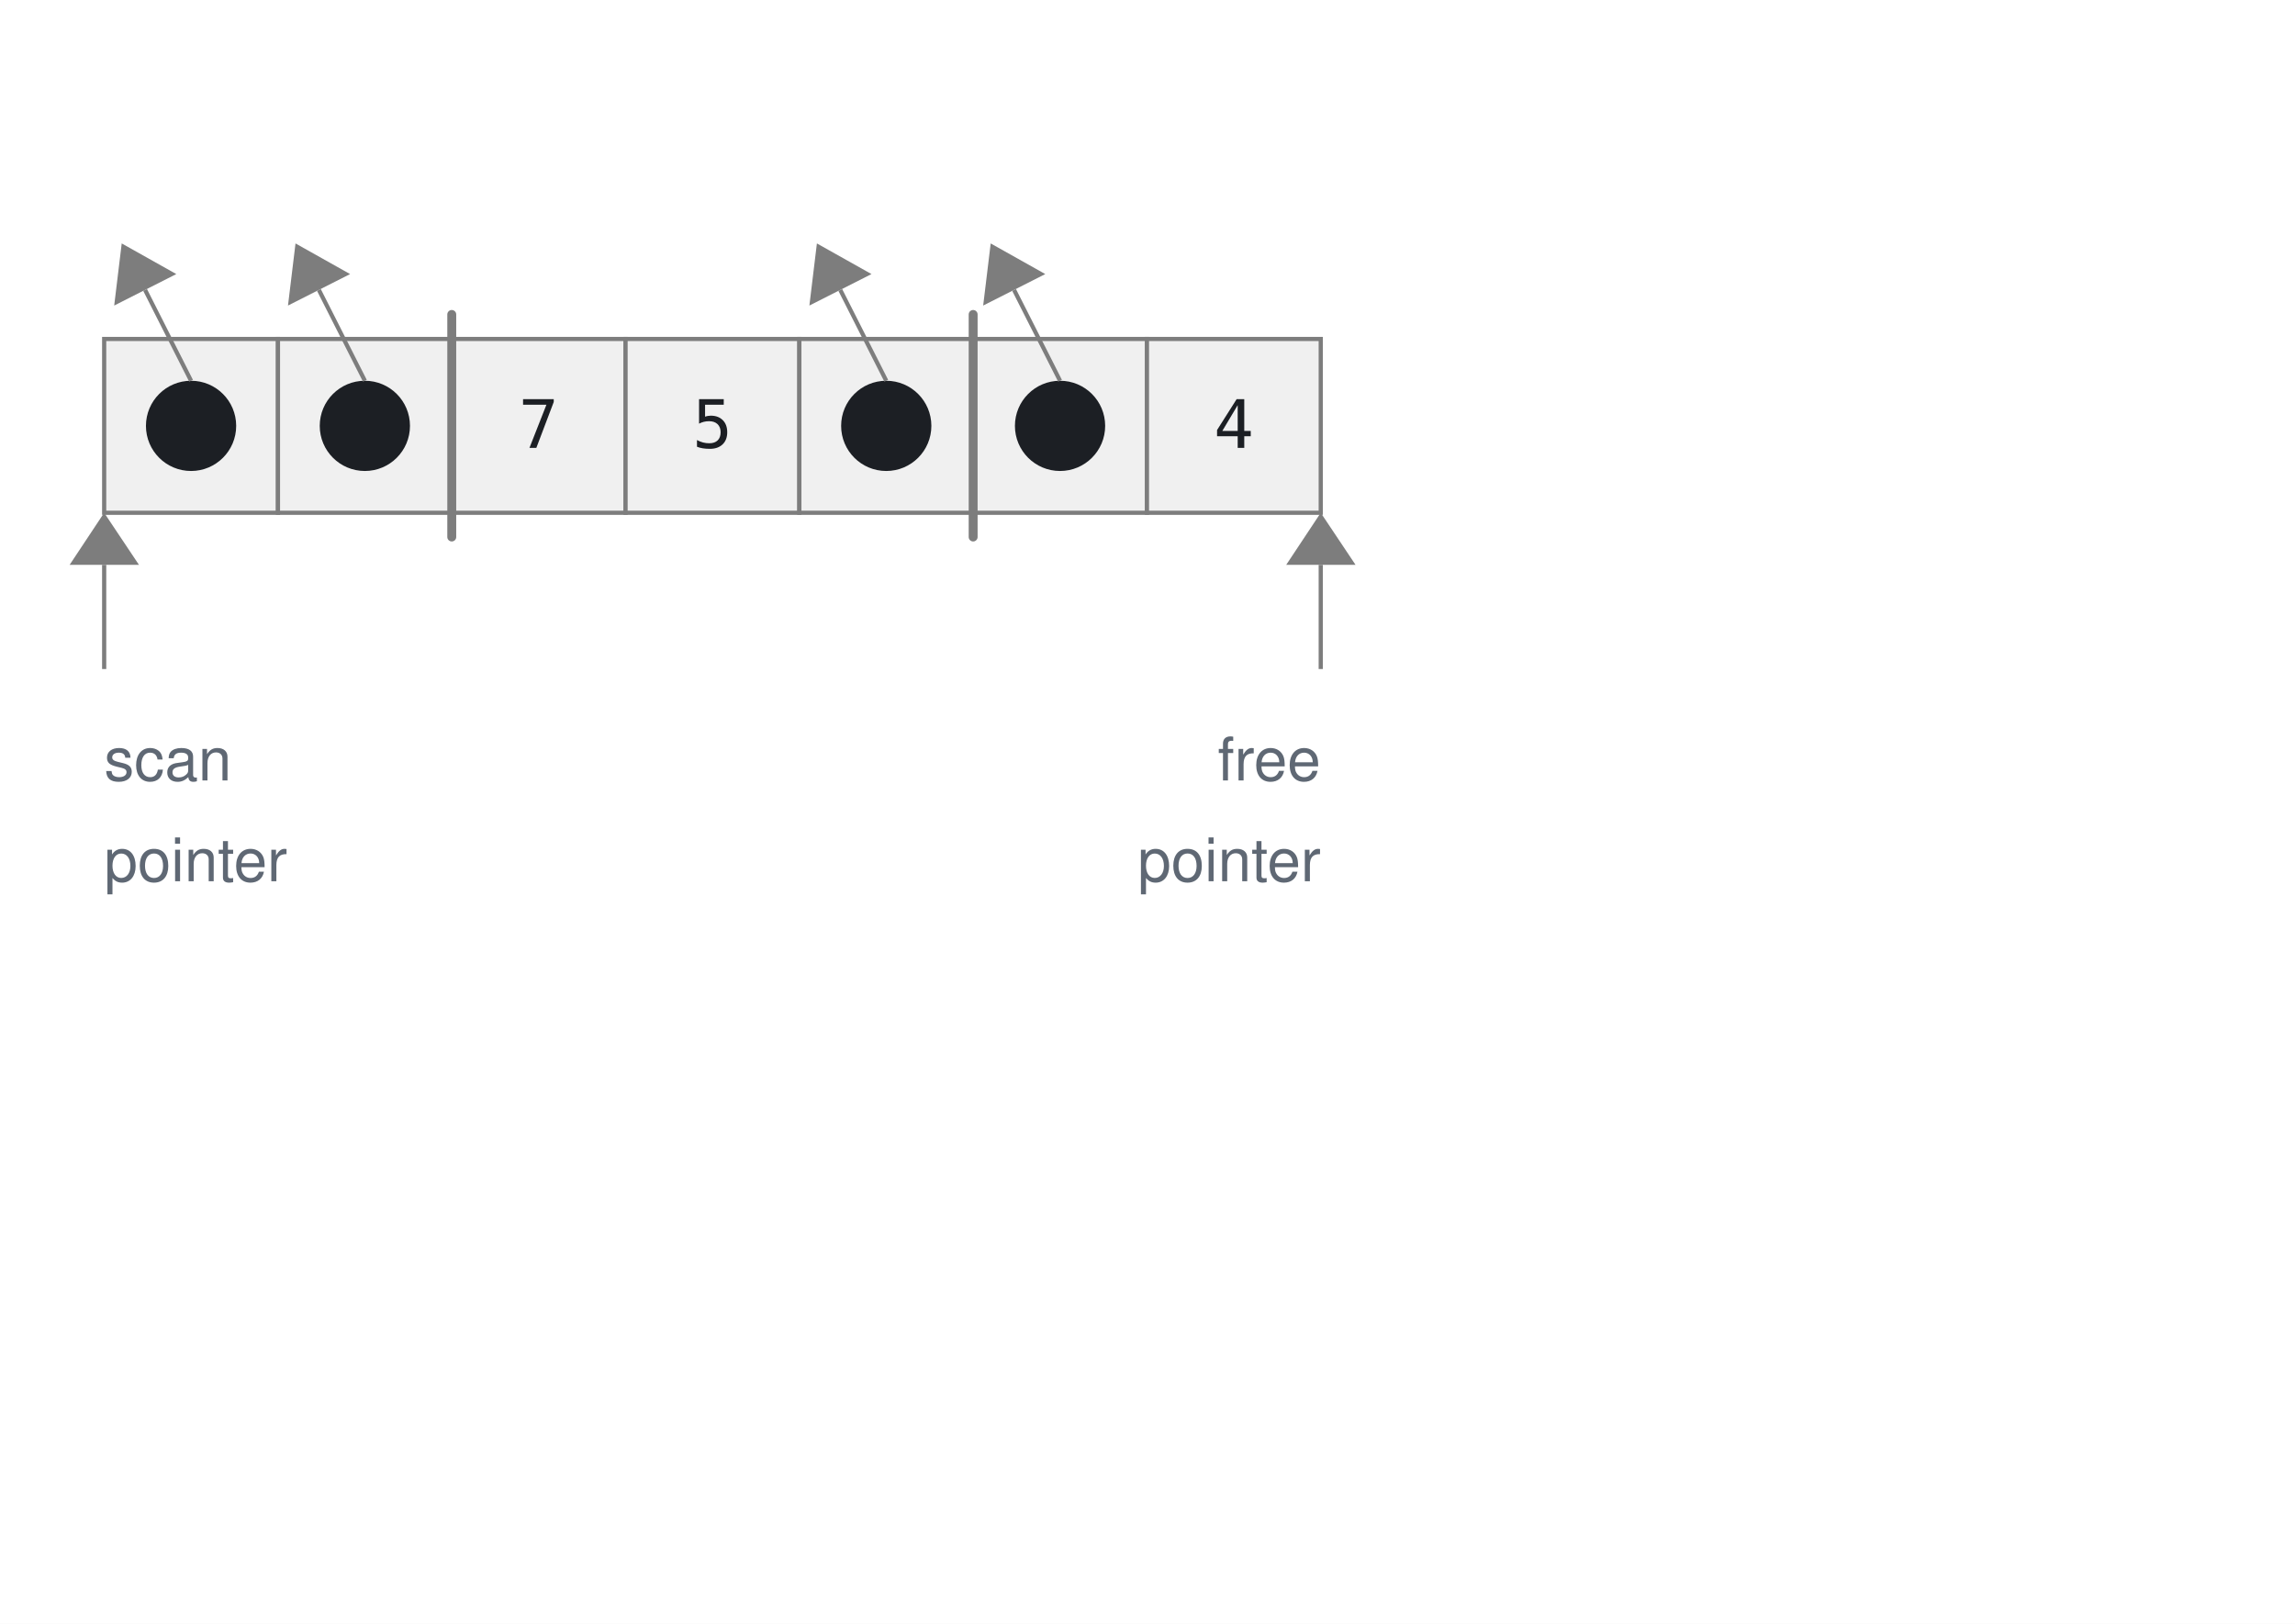
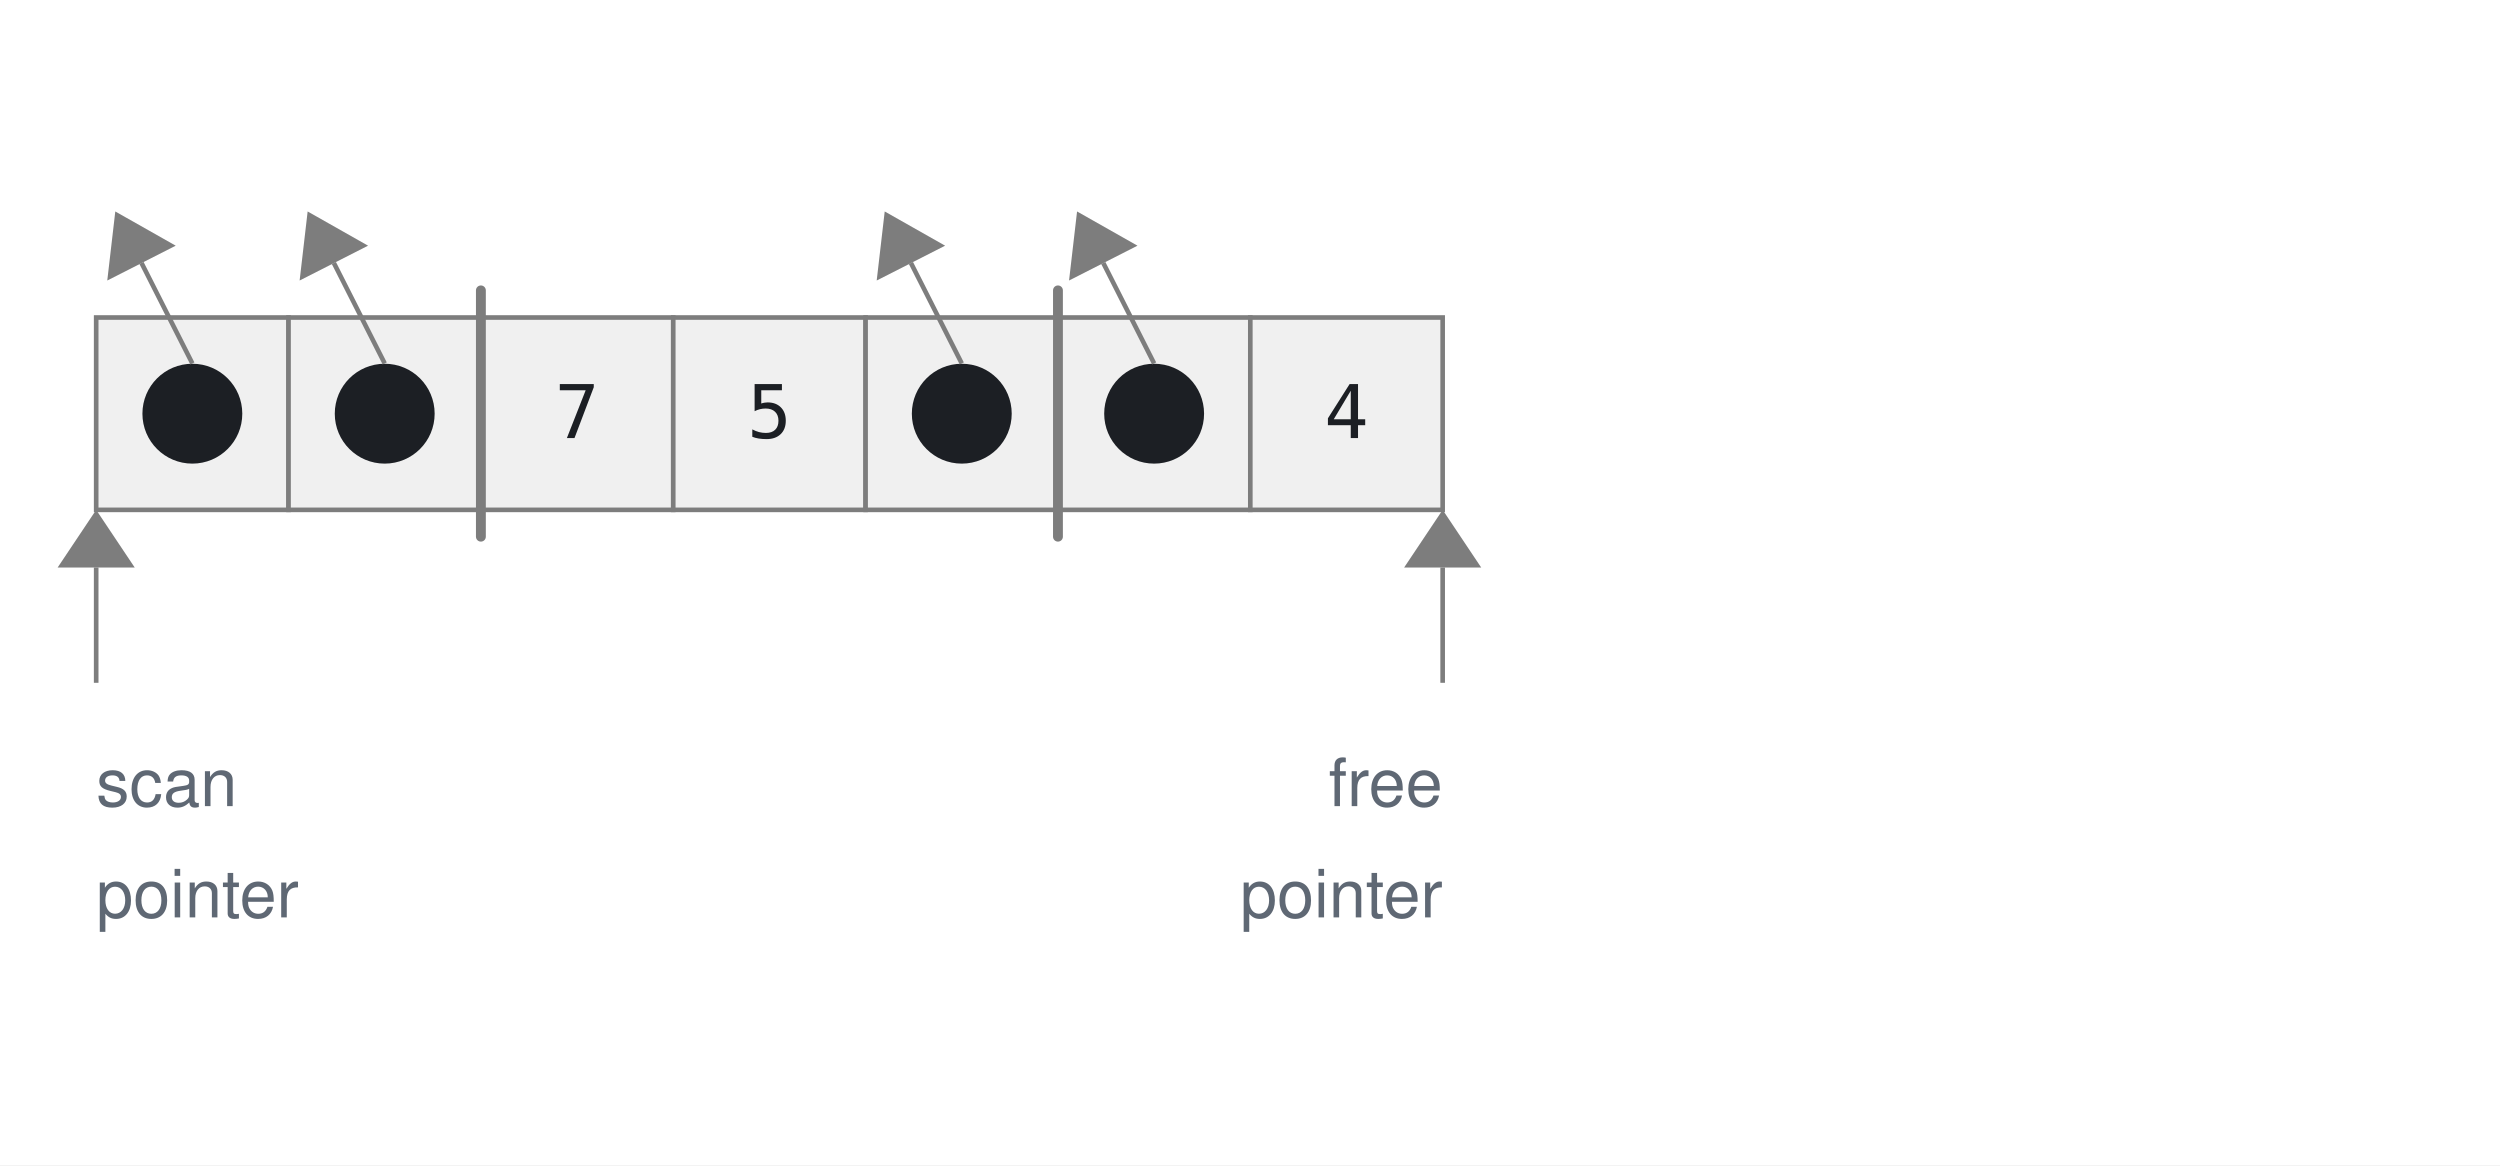
- <svg xmlns="http://www.w3.org/2000/svg" width="824" height="583" viewBox="0 0 824 583" role="img" aria-label="the queue holds the three root tuples; scan is at the front, about to process the pair, and every pointer still addresses FromSpace">
+ <svg xmlns="http://www.w3.org/2000/svg" width="811" height="378" viewBox="0 0 811 378" role="img" aria-label="the queue holds the three root tuples; scan is at the front, about to process the pair, and every pointer still addresses FromSpace">
  <style>
    @media (prefers-color-scheme: dark) {
      .bg { fill: #16181d; }
      .cell rect { fill: #272c34; stroke: #8b95a3; }
      .cell text, .dot { fill: #e4e8ee; }
      .arrow line, .arrow path { stroke: #8b95a3; }
      .arrow polygon { fill: #8b95a3; }
      .tuple-border { stroke: #8b95a3; }
      .label { fill: #9aa3b0; }
    }
  </style>
-   <rect class="bg" x="0" y="0" width="824" height="583" fill="#ffffff" />
+   <rect class="bg" x="0" y="0" width="811" height="378" fill="#ffffff" />
  <g class="cell">
-     <rect x="37.4" y="121.7" width="62.4" height="62.4" fill="#f0f0f0" stroke="#7d7d7d" stroke-width="1.5" />
-     <circle class="dot" cx="68.6" cy="152.9" r="16.2" fill="#1c1f24" />
-     <rect x="99.8" y="121.7" width="62.4" height="62.4" fill="#f0f0f0" stroke="#7d7d7d" stroke-width="1.5" />
-     <circle class="dot" cx="131.0" cy="152.9" r="16.2" fill="#1c1f24" />
+     <rect x="31.2" y="103.0" width="62.4" height="62.4" fill="#f0f0f0" stroke="#7d7d7d" stroke-width="1.5" />
+     <circle class="dot" cx="62.4" cy="134.2" r="16.2" fill="#1c1f24" />
+     <rect x="93.6" y="103.0" width="62.4" height="62.4" fill="#f0f0f0" stroke="#7d7d7d" stroke-width="1.5" />
+     <circle class="dot" cx="124.8" cy="134.2" r="16.2" fill="#1c1f24" />
  </g>
  <g class="cell">
-     <rect x="162.2" y="121.7" width="62.4" height="62.4" fill="#f0f0f0" stroke="#7d7d7d" stroke-width="1.5" />
-     <text x="193.4" y="160.8" text-anchor="middle" font-family="ui-monospace, 'DejaVu Sans Mono', Menlo, Consolas, monospace" font-size="24.0" fill="#1c1f24">7</text>
-     <rect x="224.6" y="121.7" width="62.4" height="62.4" fill="#f0f0f0" stroke="#7d7d7d" stroke-width="1.5" />
-     <text x="255.8" y="160.8" text-anchor="middle" font-family="ui-monospace, 'DejaVu Sans Mono', Menlo, Consolas, monospace" font-size="24.0" fill="#1c1f24">5</text>
-     <rect x="287.0" y="121.7" width="62.4" height="62.4" fill="#f0f0f0" stroke="#7d7d7d" stroke-width="1.5" />
-     <circle class="dot" cx="318.2" cy="152.9" r="16.2" fill="#1c1f24" />
+     <rect x="156.0" y="103.0" width="62.4" height="62.4" fill="#f0f0f0" stroke="#7d7d7d" stroke-width="1.5" />
+     <text x="187.2" y="142.1" text-anchor="middle" font-family="ui-monospace, 'DejaVu Sans Mono', Menlo, Consolas, monospace" font-size="24.0" fill="#1c1f24">7</text>
+     <rect x="218.4" y="103.0" width="62.4" height="62.4" fill="#f0f0f0" stroke="#7d7d7d" stroke-width="1.5" />
+     <text x="249.6" y="142.1" text-anchor="middle" font-family="ui-monospace, 'DejaVu Sans Mono', Menlo, Consolas, monospace" font-size="24.0" fill="#1c1f24">5</text>
+     <rect x="280.8" y="103.0" width="62.4" height="62.4" fill="#f0f0f0" stroke="#7d7d7d" stroke-width="1.5" />
+     <circle class="dot" cx="312.0" cy="134.2" r="16.2" fill="#1c1f24" />
  </g>
  <g class="cell">
-     <rect x="349.4" y="121.7" width="62.4" height="62.4" fill="#f0f0f0" stroke="#7d7d7d" stroke-width="1.5" />
-     <circle class="dot" cx="380.6" cy="152.9" r="16.2" fill="#1c1f24" />
-     <rect x="411.8" y="121.7" width="62.4" height="62.4" fill="#f0f0f0" stroke="#7d7d7d" stroke-width="1.5" />
-     <text x="443.0" y="160.8" text-anchor="middle" font-family="ui-monospace, 'DejaVu Sans Mono', Menlo, Consolas, monospace" font-size="24.0" fill="#1c1f24">4</text>
+     <rect x="343.2" y="103.0" width="62.4" height="62.4" fill="#f0f0f0" stroke="#7d7d7d" stroke-width="1.5" />
+     <circle class="dot" cx="374.4" cy="134.2" r="16.2" fill="#1c1f24" />
+     <rect x="405.6" y="103.0" width="62.4" height="62.4" fill="#f0f0f0" stroke="#7d7d7d" stroke-width="1.5" />
+     <text x="436.8" y="142.1" text-anchor="middle" font-family="ui-monospace, 'DejaVu Sans Mono', Menlo, Consolas, monospace" font-size="24.0" fill="#1c1f24">4</text>
  </g>
-   <line class="tuple-border" x1="162.2" y1="112.9" x2="162.2" y2="192.8" stroke="#7d7d7d" stroke-width="3.2" stroke-linecap="round" />
-   <line class="tuple-border" x1="349.4" y1="112.9" x2="349.4" y2="192.8" stroke="#7d7d7d" stroke-width="3.2" stroke-linecap="round" />
+   <line class="tuple-border" x1="156.0" y1="94.2" x2="156.0" y2="174.1" stroke="#7d7d7d" stroke-width="3.2" stroke-linecap="round" />
+   <line class="tuple-border" x1="343.2" y1="94.2" x2="343.2" y2="174.1" stroke="#7d7d7d" stroke-width="3.2" stroke-linecap="round" />
  <g class="arrow">
-     <line x1="68.6" y1="136.7" x2="52.1" y2="104.1" stroke="#7d7d7d" stroke-width="1.5" />
-     <polygon points="43.7,87.4 63.3,98.4 41.0,109.7" fill="#7d7d7d" />
+     <line x1="62.4" y1="117.9" x2="45.9" y2="85.3" stroke="#7d7d7d" stroke-width="1.5" />
+     <polygon points="37.4,68.6 57.0,79.7 34.8,91.0" fill="#7d7d7d" />
  </g>
  <g class="arrow">
-     <line x1="131.0" y1="136.7" x2="114.5" y2="104.1" stroke="#7d7d7d" stroke-width="1.5" />
-     <polygon points="106.1,87.4 125.7,98.4 103.4,109.7" fill="#7d7d7d" />
+     <line x1="124.8" y1="117.9" x2="108.3" y2="85.3" stroke="#7d7d7d" stroke-width="1.5" />
+     <polygon points="99.8,68.6 119.4,79.7 97.2,91.0" fill="#7d7d7d" />
  </g>
  <g class="arrow">
-     <line x1="318.2" y1="136.7" x2="301.7" y2="104.1" stroke="#7d7d7d" stroke-width="1.5" />
-     <polygon points="293.3,87.4 312.9,98.4 290.6,109.7" fill="#7d7d7d" />
+     <line x1="312.0" y1="117.9" x2="295.5" y2="85.3" stroke="#7d7d7d" stroke-width="1.5" />
+     <polygon points="287.0,68.6 306.6,79.7 284.4,91.0" fill="#7d7d7d" />
  </g>
  <g class="arrow">
-     <line x1="380.6" y1="136.7" x2="364.1" y2="104.1" stroke="#7d7d7d" stroke-width="1.5" />
-     <polygon points="355.7,87.4 375.3,98.4 353.0,109.7" fill="#7d7d7d" />
+     <line x1="374.4" y1="117.9" x2="357.9" y2="85.3" stroke="#7d7d7d" stroke-width="1.5" />
+     <polygon points="349.4,68.6 369.0,79.7 346.8,91.0" fill="#7d7d7d" />
  </g>
  <g class="arrow">
-     <line x1="37.4" y1="240.2" x2="37.4" y2="202.8" stroke="#7d7d7d" stroke-width="1.5" />
-     <polygon points="37.4,184.1 49.9,202.8 25.0,202.8" fill="#7d7d7d" />
+     <line x1="31.2" y1="221.5" x2="31.2" y2="184.1" stroke="#7d7d7d" stroke-width="1.5" />
+     <polygon points="31.2,165.4 43.7,184.1 18.7,184.1" fill="#7d7d7d" />
  </g>
-   <text class="label" x="37.4" y="280.2" text-anchor="start" font-family="'Helvetica Neue', Helvetica, Arial, sans-serif" font-size="21.6" fill="#5f6874">scan</text>
-   <text class="label" x="37.4" y="316.4" text-anchor="start" font-family="'Helvetica Neue', Helvetica, Arial, sans-serif" font-size="21.6" fill="#5f6874">pointer</text>
+   <text class="label" x="31.2" y="261.5" text-anchor="start" font-family="'Helvetica Neue', Helvetica, Arial, sans-serif" font-size="21.6" fill="#5f6874">scan</text>
+   <text class="label" x="31.2" y="297.6" text-anchor="start" font-family="'Helvetica Neue', Helvetica, Arial, sans-serif" font-size="21.6" fill="#5f6874">pointer</text>
  <g class="arrow">
-     <line x1="474.2" y1="240.2" x2="474.2" y2="202.8" stroke="#7d7d7d" stroke-width="1.5" />
-     <polygon points="474.2,184.1 486.7,202.8 461.8,202.8" fill="#7d7d7d" />
+     <line x1="468.0" y1="221.5" x2="468.0" y2="184.1" stroke="#7d7d7d" stroke-width="1.5" />
+     <polygon points="468.0,165.4 480.5,184.1 455.5,184.1" fill="#7d7d7d" />
  </g>
-   <text class="label" x="474.2" y="280.2" text-anchor="end" font-family="'Helvetica Neue', Helvetica, Arial, sans-serif" font-size="21.6" fill="#5f6874">free</text>
-   <text class="label" x="474.2" y="316.4" text-anchor="end" font-family="'Helvetica Neue', Helvetica, Arial, sans-serif" font-size="21.6" fill="#5f6874">pointer</text>
+   <text class="label" x="468.0" y="261.5" text-anchor="end" font-family="'Helvetica Neue', Helvetica, Arial, sans-serif" font-size="21.6" fill="#5f6874">free</text>
+   <text class="label" x="468.0" y="297.6" text-anchor="end" font-family="'Helvetica Neue', Helvetica, Arial, sans-serif" font-size="21.6" fill="#5f6874">pointer</text>
</svg>
